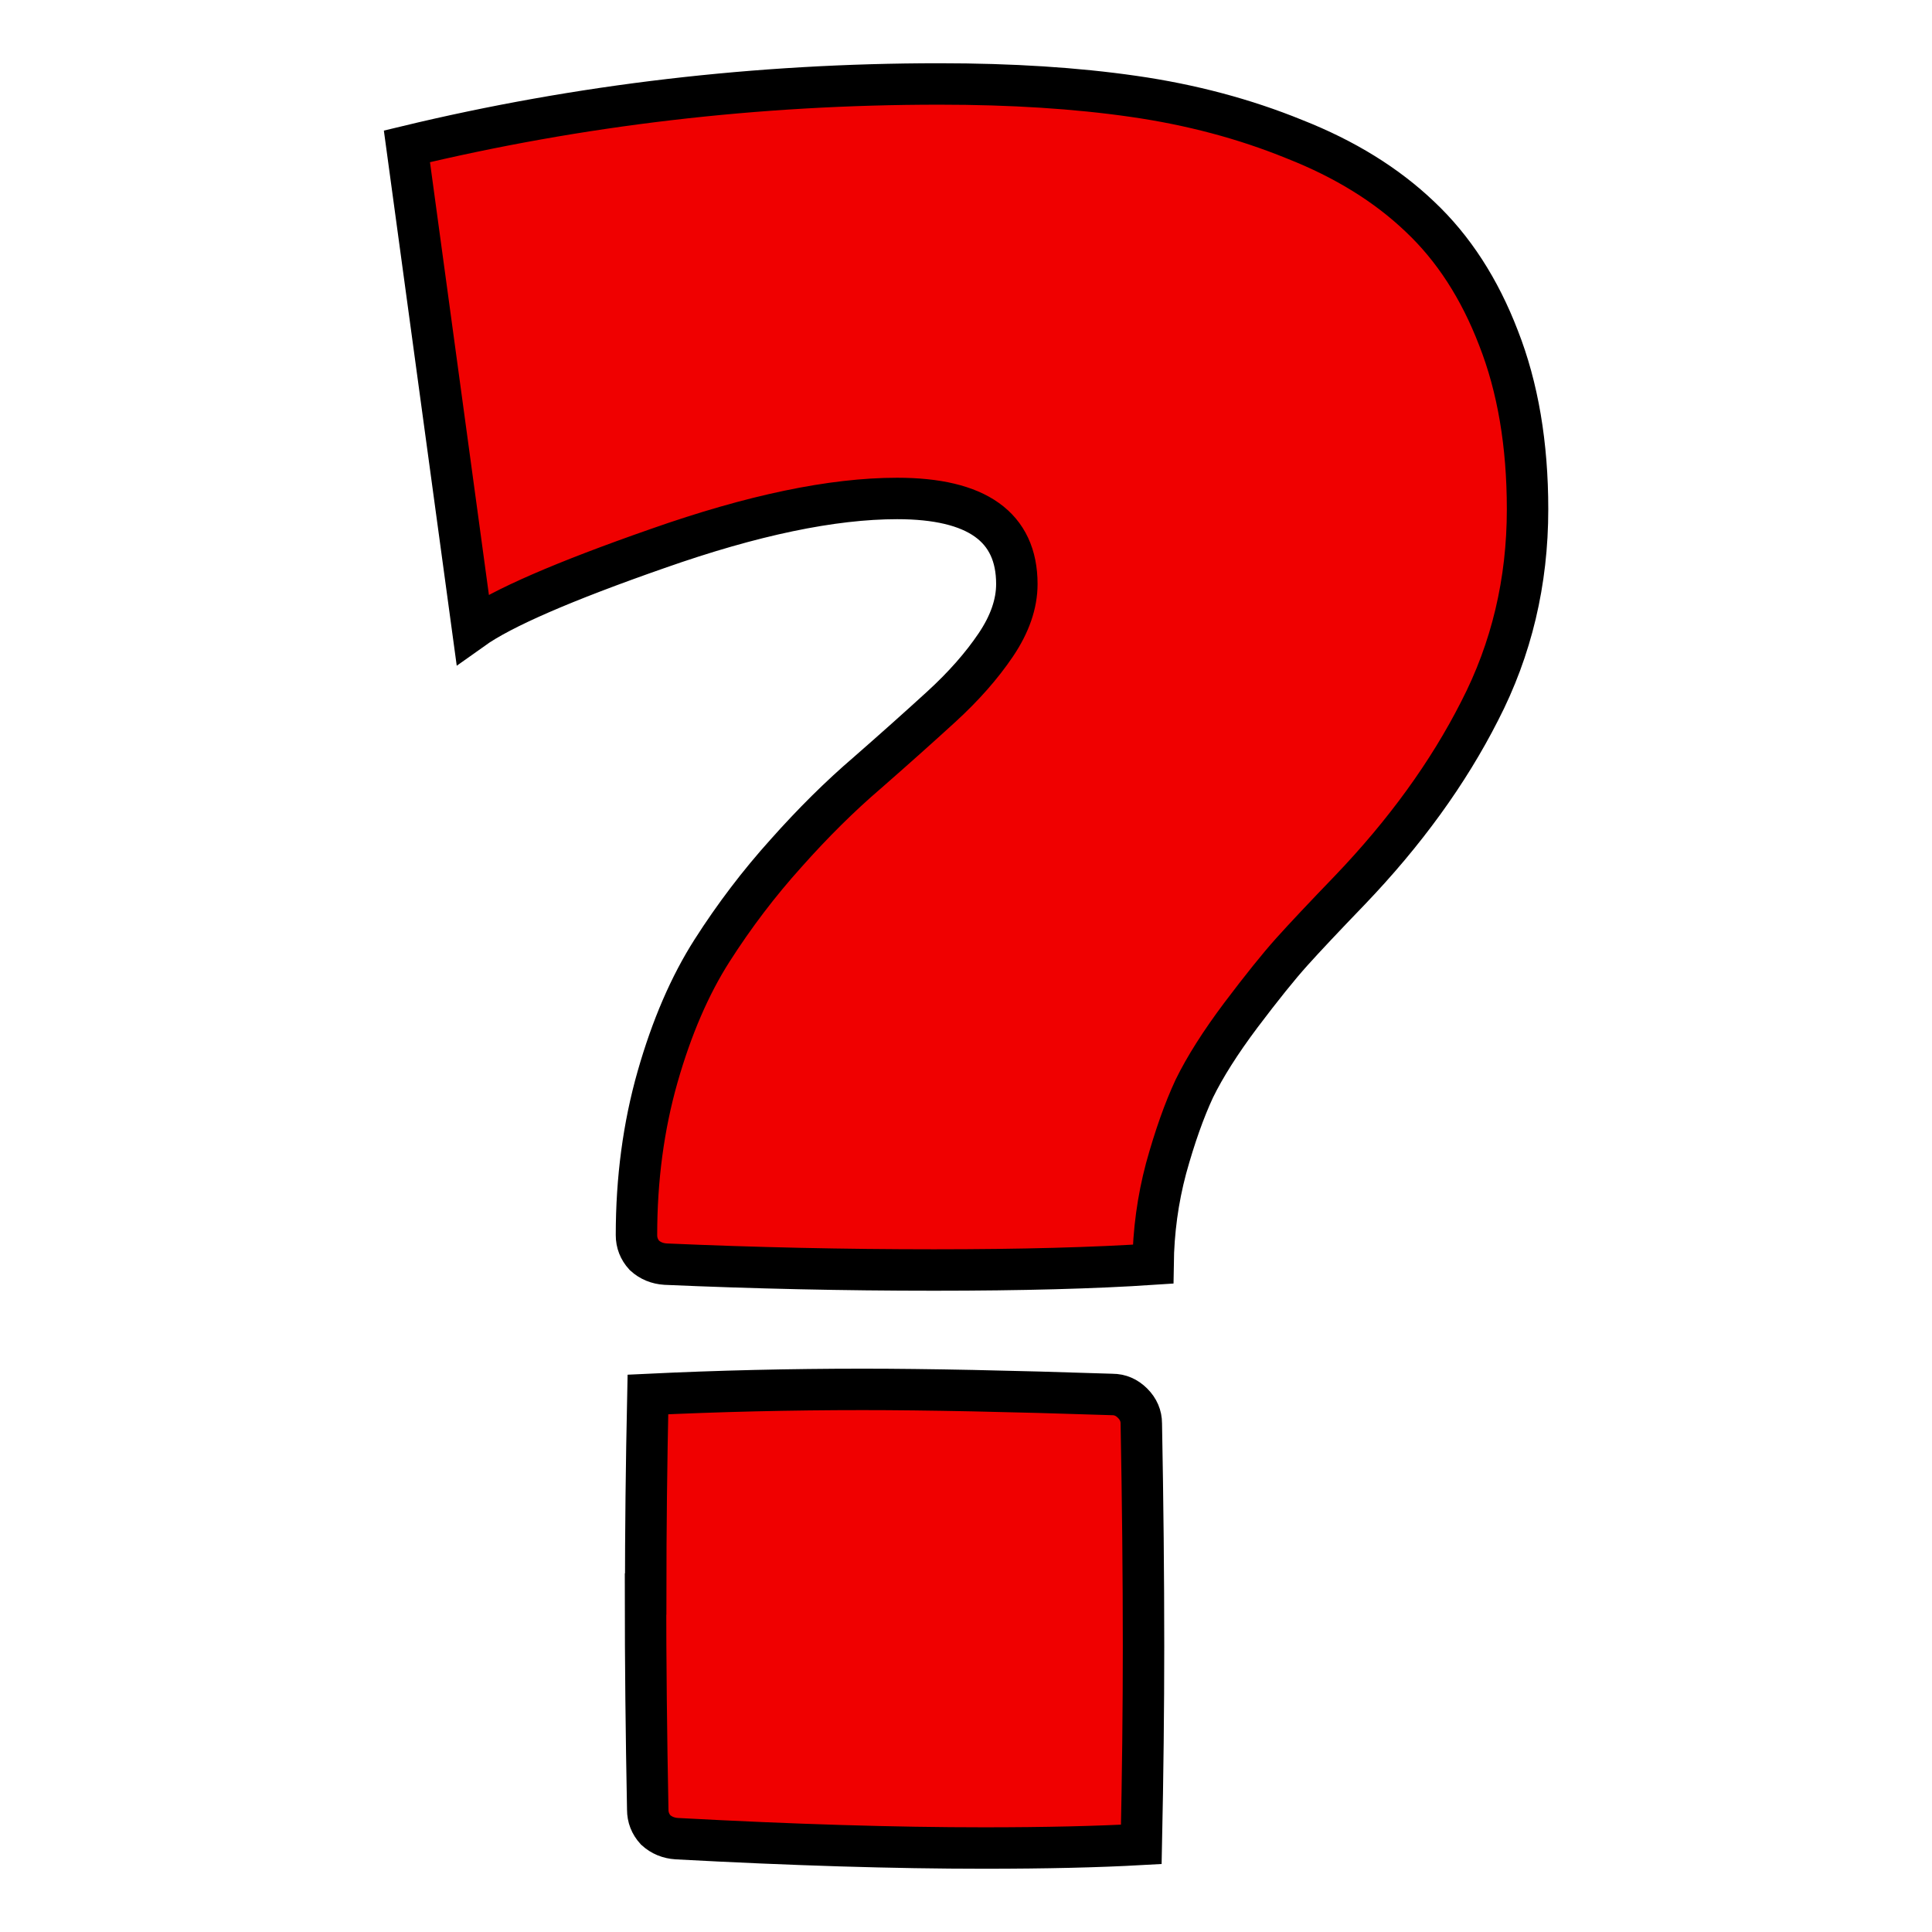
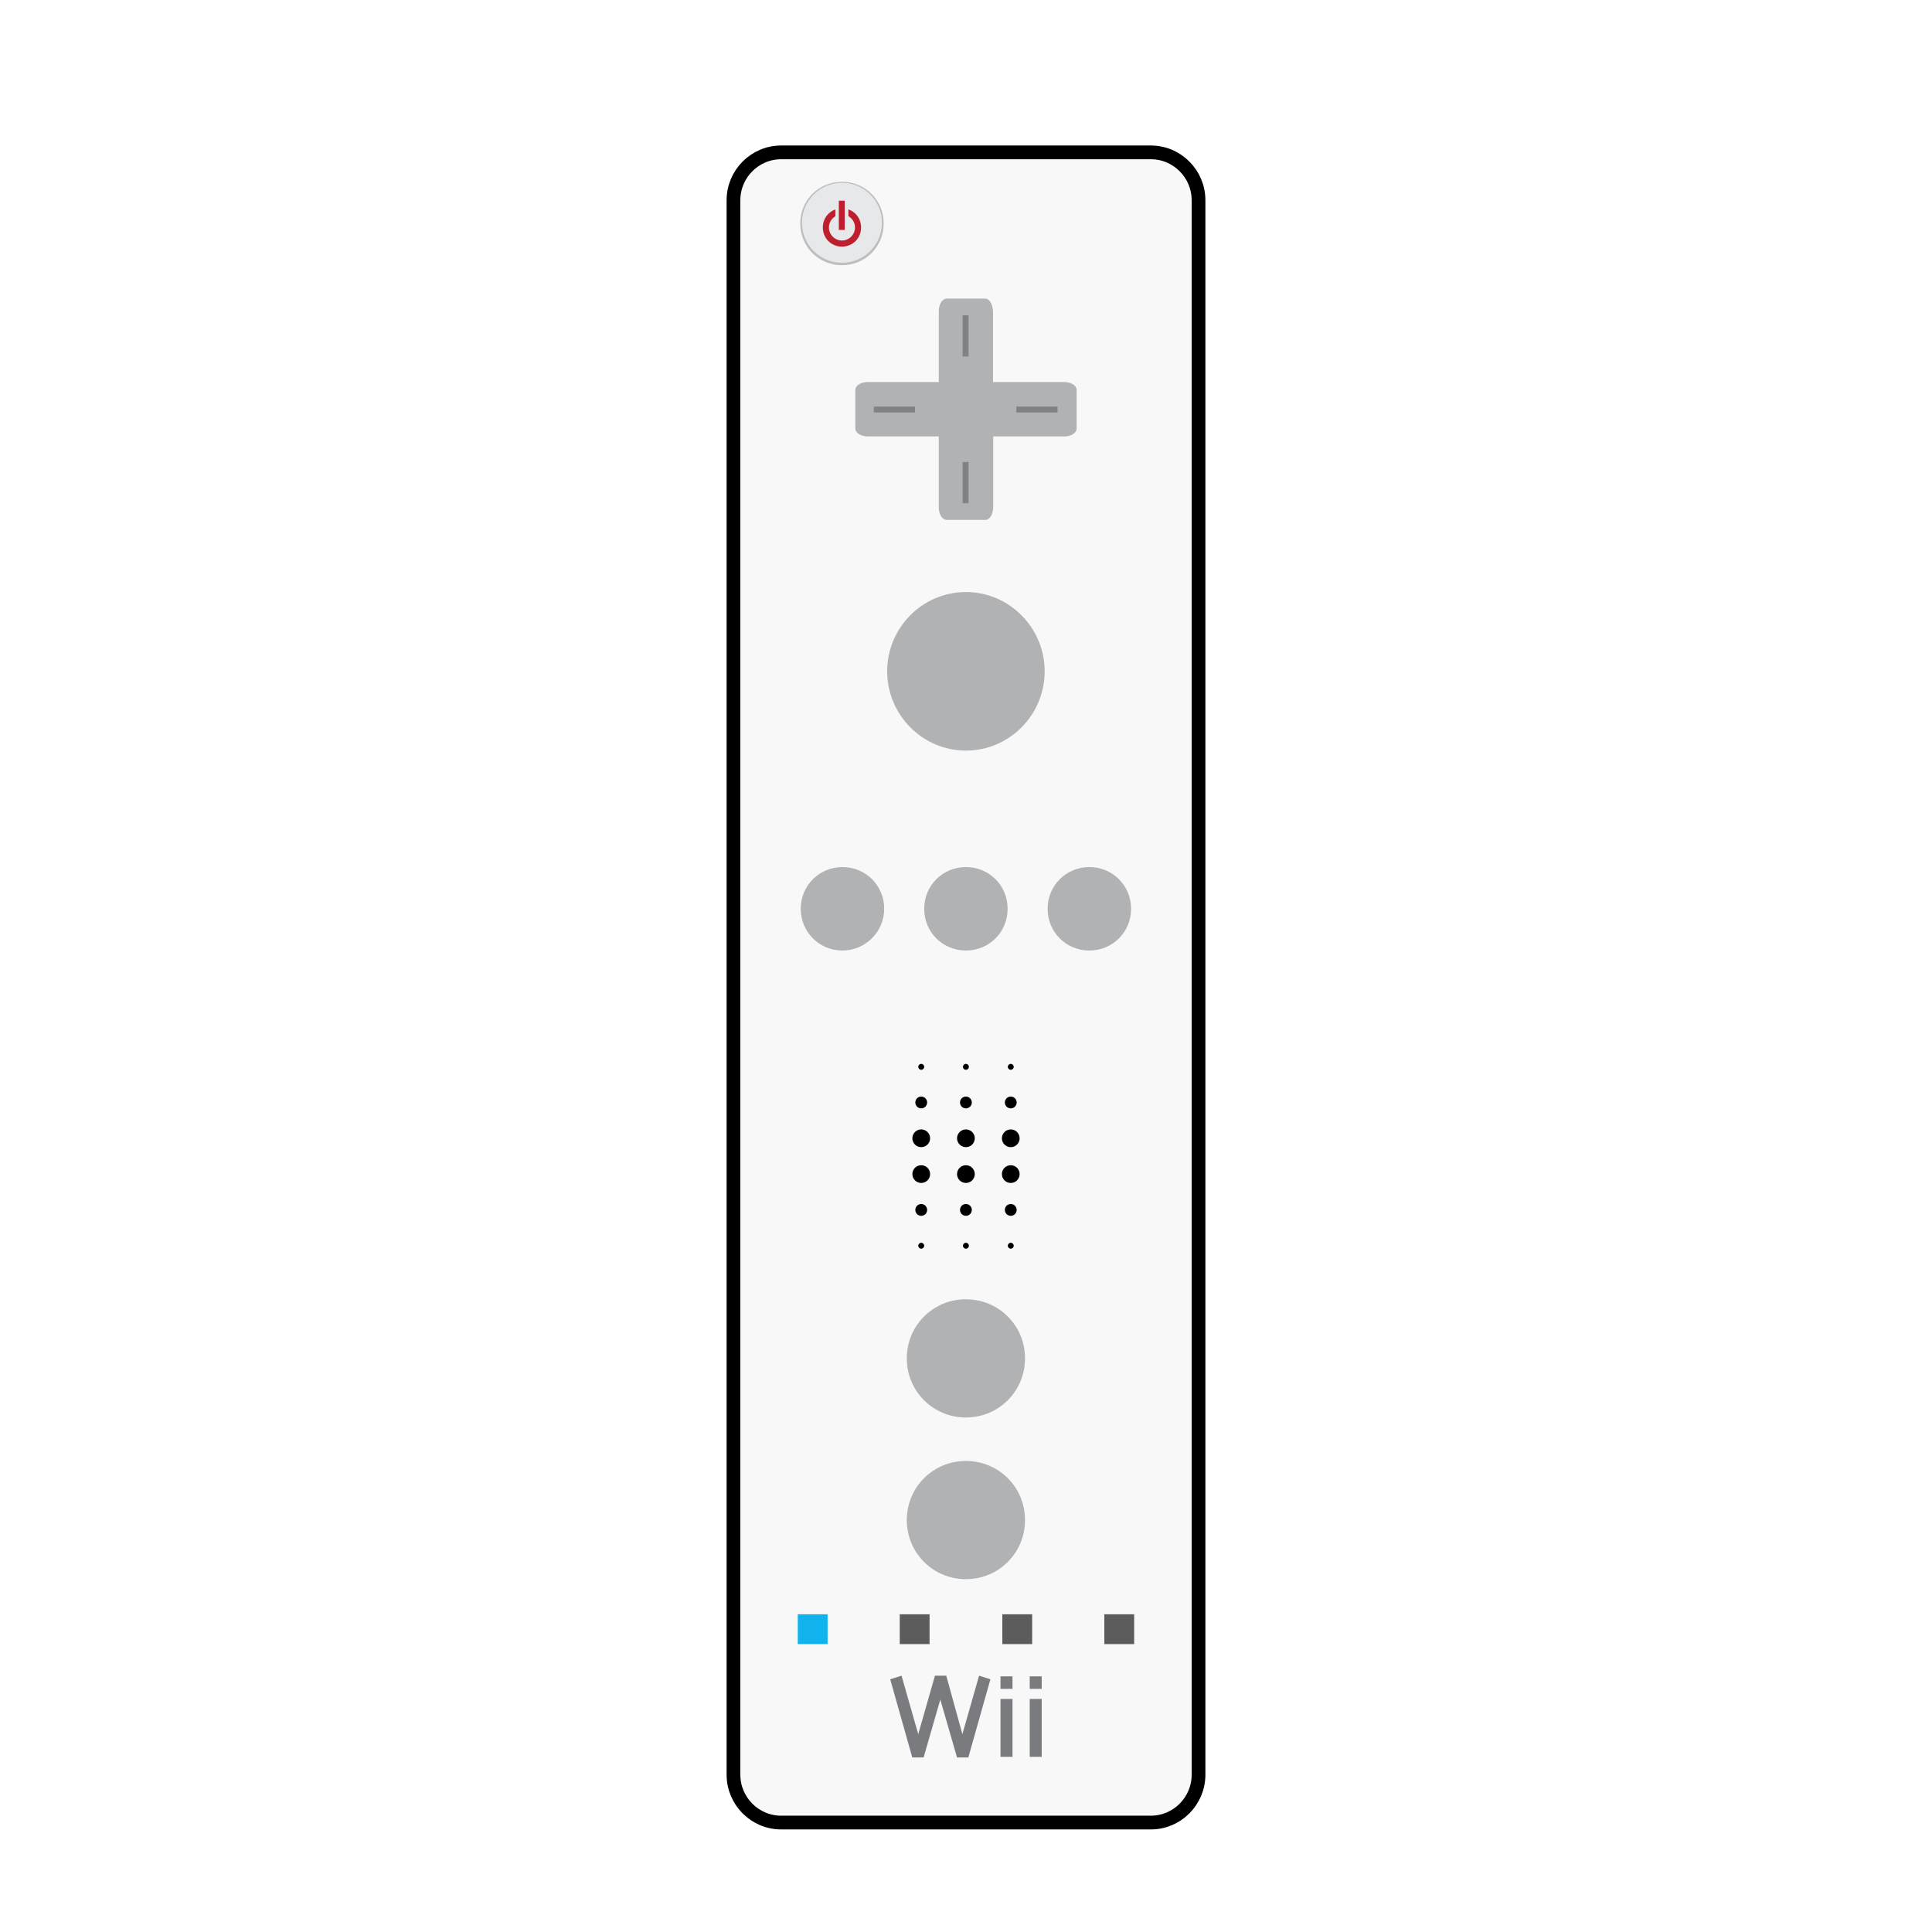
<svg xmlns="http://www.w3.org/2000/svg" width="42" height="42" viewBox="0 0 11.113 11.113" version="1.1" id="svg4925">
  <defs id="defs4919" />
  <g id="layer1" transform="translate(0,-285.8875)">
-     <g aria-label="?" style="font-style:normal;font-variant:normal;font-weight:normal;font-stretch:normal;font-size:18.723px;line-height:1.25;font-family:Digitalt;-inkscape-font-specification:Digitalt;letter-spacing:0px;word-spacing:0px;fill:#f00000;fill-opacity:1;stroke:#000000;stroke-width:0.261;stroke-miterlimit:4;stroke-dasharray:none;stroke-opacity:1" id="text4825" transform="matrix(0.913161,0,0,0.913161,1.938809,25.3087)">
-       <path d="m 1.944,295.4 q 0,-0.599 0.014,-1.257 0.667,-0.032 1.353,-0.032 0.603,0 1.572,0.032 0.073,0 0.128,0.055 0.055,0.055 0.055,0.128 0.014,0.741 0.014,1.403 0,0.59 -0.014,1.248 -0.411,0.023 -0.992,0.023 -0.841,0 -1.934,-0.059 -0.078,-0.005 -0.133,-0.055 -0.05,-0.055 -0.05,-0.128 -0.014,-0.718 -0.014,-1.358 z m -1.504,-9.119 q 1.632,-0.393 3.355,-0.393 0.681,0 1.221,0.078 0.544,0.078 1.015,0.27 0.475,0.187 0.791,0.489 0.315,0.297 0.494,0.763 0.183,0.466 0.183,1.079 0,0.686 -0.302,1.271 -0.297,0.585 -0.818,1.129 -0.242,0.251 -0.366,0.389 -0.123,0.137 -0.32,0.398 -0.192,0.256 -0.293,0.462 -0.096,0.206 -0.178,0.503 -0.078,0.293 -0.082,0.603 -0.553,0.037 -1.38,0.037 -0.85,0 -1.691,-0.037 -0.078,-0.005 -0.133,-0.055 -0.05,-0.055 -0.05,-0.128 0,-0.53 0.133,-0.997 0.133,-0.466 0.343,-0.795 0.21,-0.329 0.466,-0.613 0.256,-0.288 0.512,-0.507 0.256,-0.224 0.466,-0.416 0.21,-0.192 0.343,-0.389 0.133,-0.197 0.133,-0.384 0,-0.539 -0.754,-0.539 -0.613,0 -1.508,0.315 -0.891,0.311 -1.166,0.507 z" style="fill:#f00000;fill-opacity:1;stroke:#000000;stroke-width:0.261;stroke-miterlimit:4;stroke-dasharray:none;stroke-opacity:1" id="path4827" />
+     <g id="g5266">
+       <path id="path6" d="m 4.493,286.764 c -0.151,0 -0.274,0.124 -0.274,0.275 v 9.057 c 0,0.151 0.123,0.275 0.274,0.275 h 2.127 c 0.151,0 0.274,-0.124 0.274,-0.275 v -9.057 c 0,-0.151 -0.123,-0.275 -0.274,-0.275 z" style="fill:#f8f8f8;stroke:#000000;stroke-width:0.079;stroke-miterlimit:4;stroke-dasharray:none;stroke-opacity:1;fill-opacity:1" />
+       <g transform="matrix(0.03430772,0,0,0.03430772,13.27549,277.8407)" id="g16">
+         <polyline style="fill:#5c5c5c" id="polyline8" points="-231.1,505.2 -236.1,505.2 -236.1,510.2 -231.1,510.2 -231.1,505.2    " />
+         <polyline style="fill:#5c5c5c" id="polyline10" points="-196.8,505.2 -201.8,505.2 -201.8,510.2 -196.8,510.2 -196.8,505.2    " />
+         <polyline style="fill:#5c5c5c" id="polyline12" points="-213.9,505.2 -218.9,505.2 -218.9,510.2 -213.9,510.2 -213.9,505.2    " />
+         <polyline style="fill:#11b3ef" id="polyline14" points="-248.2,505.2 -253.2,505.2 -253.2,510.2 -248.2,510.2 -248.2,505.2    " />
+       </g>
+       <circle style="stroke-width:0.034" id="circle18" r="0.051" cy="292.641" cx="5.814" />
+       <circle style="stroke-width:0.034" id="circle20" r="0.051" cy="292.641" cx="5.556" />
+       <circle style="stroke-width:0.034" id="circle22" r="0.051" cy="292.641" cx="5.299" />
+       <circle style="stroke-width:0.034" id="circle24" r="0.051" cy="292.435" cx="5.814" />
+       <circle style="stroke-width:0.034" id="circle26" r="0.051" cy="292.435" cx="5.556" />
+       <circle style="stroke-width:0.034" id="circle28" r="0.051" cy="292.435" cx="5.299" />
+       <circle style="stroke-width:0.034" id="circle30" r="0.034" cy="292.229" cx="5.814" />
+       <circle style="stroke-width:0.034" id="circle32" r="0.034" cy="292.229" cx="5.556" />
+       <circle style="stroke-width:0.034" id="circle34" r="0.034" cy="292.229" cx="5.299" />
+       <circle style="stroke-width:0.034" id="circle36" r="0.017" cy="292.024" cx="5.814" />
+       <circle style="stroke-width:0.034" id="circle38" r="0.017" cy="292.024" cx="5.556" />
+       <circle style="stroke-width:0.034" id="circle40" r="0.017" cy="292.024" cx="5.299" />
+       <circle style="stroke-width:0.034" id="circle42" r="0.017" cy="293.053" cx="5.814" />
+       <circle style="stroke-width:0.034" id="circle44" r="0.017" cy="293.053" cx="5.556" />
+       <circle style="stroke-width:0.034" id="circle46" r="0.017" cy="293.053" cx="5.299" />
+       <circle style="stroke-width:0.034" id="circle48" r="0.034" cy="292.847" cx="5.814" />
+       <circle style="stroke-width:0.034" id="circle50" r="0.034" cy="292.847" cx="5.556" />
+       <circle style="stroke-width:0.034" id="circle52" r="0.034" cy="292.847" cx="5.299" />
+       <path style="fill:#b0b2b4;stroke-width:0.034;fill-opacity:1" id="path56" d="M 5.668,287.605 H 5.445 c -0.024,0 -0.045,0.031 -0.045,0.072 v 0.408 H 4.992 c -0.041,0 -0.072,0.021 -0.072,0.045 v 0.223 c 0,0.024 0.031,0.045 0.072,0.045 H 5.4 v 0.408 c 0,0.041 0.021,0.072 0.045,0.072 h 0.223 c 0.024,0 0.045,-0.031 0.045,-0.072 v -0.408 H 6.121 c 0.041,0 0.072,-0.021 0.072,-0.045 v -0.223 c 0,-0.024 -0.031,-0.045 -0.072,-0.045 H 5.712 v -0.408 c -0.003,-0.041 -0.021,-0.072 -0.045,-0.072" />
+       <rect style="fill:#818285;stroke-width:0.034" id="rect58" height="0.034" width="0.237" y="288.226" x="5.026" />
+       <rect style="fill:#818285;stroke-width:0.034" id="rect60" height="0.034" width="0.237" y="288.226" x="5.846" />
+       <rect style="fill:#818285;stroke-width:0.034" id="rect62" height="0.237" width="0.034" y="287.701" x="5.537" />
+       <rect style="fill:#818285;stroke-width:0.034" id="rect64" height="0.237" width="0.034" y="288.545" x="5.537" />
+       <path style="fill:#bdbebf;stroke-width:0.034" id="path66" d="m 4.843,287.413 c -0.134,0 -0.24,-0.106 -0.24,-0.24 0,-0.134 0.106,-0.24 0.24,-0.24 0.134,0 0.24,0.106 0.24,0.24 0,0.134 -0.106,0.24 -0.24,0.24 z" />
+       <circle style="fill:#e7e8e9;stroke-width:0.034" id="circle68" r="0.23" cy="287.169" cx="4.843" />
+       <path style="fill:#bf1e2e;stroke-width:0.034" id="path70" d="m 4.843,287.306 c -0.062,0 -0.11,-0.048 -0.11,-0.11 0,-0.062 0.048,-0.11 0.11,-0.11 0.062,0 0.11,0.048 0.11,0.11 0,0.062 -0.048,0.11 -0.11,0.11 z m 0,-0.185 c -0.041,0 -0.075,0.034 -0.075,0.075 0,0.041 0.034,0.075 0.075,0.075 0.041,0 0.075,-0.034 0.075,-0.075 0,-0.041 -0.034,-0.075 -0.075,-0.075 z" />
+       <rect style="fill:#e7e8e9;stroke-width:0.034" id="rect72" height="0.202" width="0.075" y="287.028" x="4.805" />
+       <rect style="fill:#bf1e2e;stroke-width:0.034" id="rect74" height="0.168" width="0.034" y="287.042" x="4.825" />
+       <path style="fill:#b0b2b4;stroke-width:0.034;fill-opacity:1" id="path76" d="m 5.556,290.205 c -0.25,0 -0.453,-0.206 -0.453,-0.456 0,-0.25 0.202,-0.456 0.453,-0.456 0.25,0 0.453,0.206 0.453,0.456 0,0.25 -0.202,0.456 -0.453,0.456 z" />
+       <path style="fill:#b0b2b4;stroke-width:0.034;fill-opacity:1" id="path84" d="m 5.556,291.355 c -0.134,0 -0.24,-0.106 -0.24,-0.24 0,-0.134 0.106,-0.24 0.24,-0.24 0.134,0 0.24,0.106 0.24,0.24 0,0.134 -0.106,0.24 -0.24,0.24" />
+       <path style="fill:#b0b2b4;stroke-width:0.034;fill-opacity:1" id="path92" d="m 4.846,291.355 c -0.134,0 -0.24,-0.106 -0.24,-0.24 0,-0.134 0.106,-0.24 0.24,-0.24 0.134,0 0.24,0.106 0.24,0.24 0,0.134 -0.11,0.24 -0.24,0.24 z" />
+       <path style="fill:#b0b2b4;stroke-width:0.034;fill-opacity:1" id="path100" d="m 6.266,291.355 c -0.134,0 -0.24,-0.106 -0.24,-0.24 0,-0.134 0.106,-0.24 0.24,-0.24 0.134,0 0.24,0.106 0.24,0.24 0,0.134 -0.106,0.24 -0.24,0.24 z" />
+       <path style="fill:#b0b2b4;stroke-width:0.034;fill-opacity:1" id="path112" d="m 5.556,294.041 c -0.189,0 -0.34,-0.151 -0.34,-0.34 0,-0.189 0.151,-0.34 0.34,-0.34 0.189,0 0.34,0.151 0.34,0.34 0,0.189 -0.151,0.34 -0.34,0.34 z" />
+       <path style="fill:#b0b2b4;stroke-width:0.034;fill-opacity:1" id="path120" d="m 5.556,294.971 c -0.189,0 -0.34,-0.151 -0.34,-0.34 0,-0.189 0.151,-0.34 0.34,-0.34 0.189,0 0.34,0.151 0.34,0.34 0,0.189 -0.151,0.34 -0.34,0.34 z" />
+       <rect style="fill:#7a7b7e;stroke-width:0.034;fill-opacity:1" id="rect126" height="0.333" width="0.069" y="295.66" x="5.923" />
+       <rect style="fill:#7a7b7e;stroke-width:0.034;fill-opacity:1" id="rect128" height="0.072" width="0.069" y="295.53" x="5.923" />
+       <rect style="fill:#7a7b7e;stroke-width:0.034;fill-opacity:1" id="rect130" height="0.333" width="0.069" y="295.66" x="5.755" />
+       <rect style="fill:#7a7b7e;stroke-width:0.034;fill-opacity:1" id="rect132" height="0.072" width="0.069" y="295.53" x="5.755" />
+       <polygon transform="matrix(0.03430772,0,0,0.03430772,13.20687,277.8407)" style="fill:#7a7b7e;fill-opacity:1" id="polygon134" points="-226.3,515.5 -223.6,525.3 -220.8,515.5 -218.9,516.1 -222.6,529.2 -224.5,529.2 -227.3,519.5 -230.1,529.2 -232,529.2 -235.7,516.1 -233.8,515.5 -231,525.3 -228.2,515.5 " />
+       <rect y="291.816" x="3.356" height="1.621" width="4.041" id="rect5212" style="opacity:1;vector-effect:none;fill:none;fill-opacity:1;stroke:none;stroke-width:0.109;stroke-linecap:round;stroke-linejoin:round;stroke-miterlimit:4;stroke-dasharray:none;stroke-dashoffset:0;stroke-opacity:1;paint-order:normal" />
+       <rect y="287.481" x="3.994" height="1.578" width="2.69" id="rect5214" style="opacity:1;vector-effect:none;fill:none;fill-opacity:1;stroke:none;stroke-width:0.109;stroke-linecap:round;stroke-linejoin:round;stroke-miterlimit:4;stroke-dasharray:none;stroke-dashoffset:0;stroke-opacity:1;paint-order:normal" />
    </g>
  </g>
</svg>
